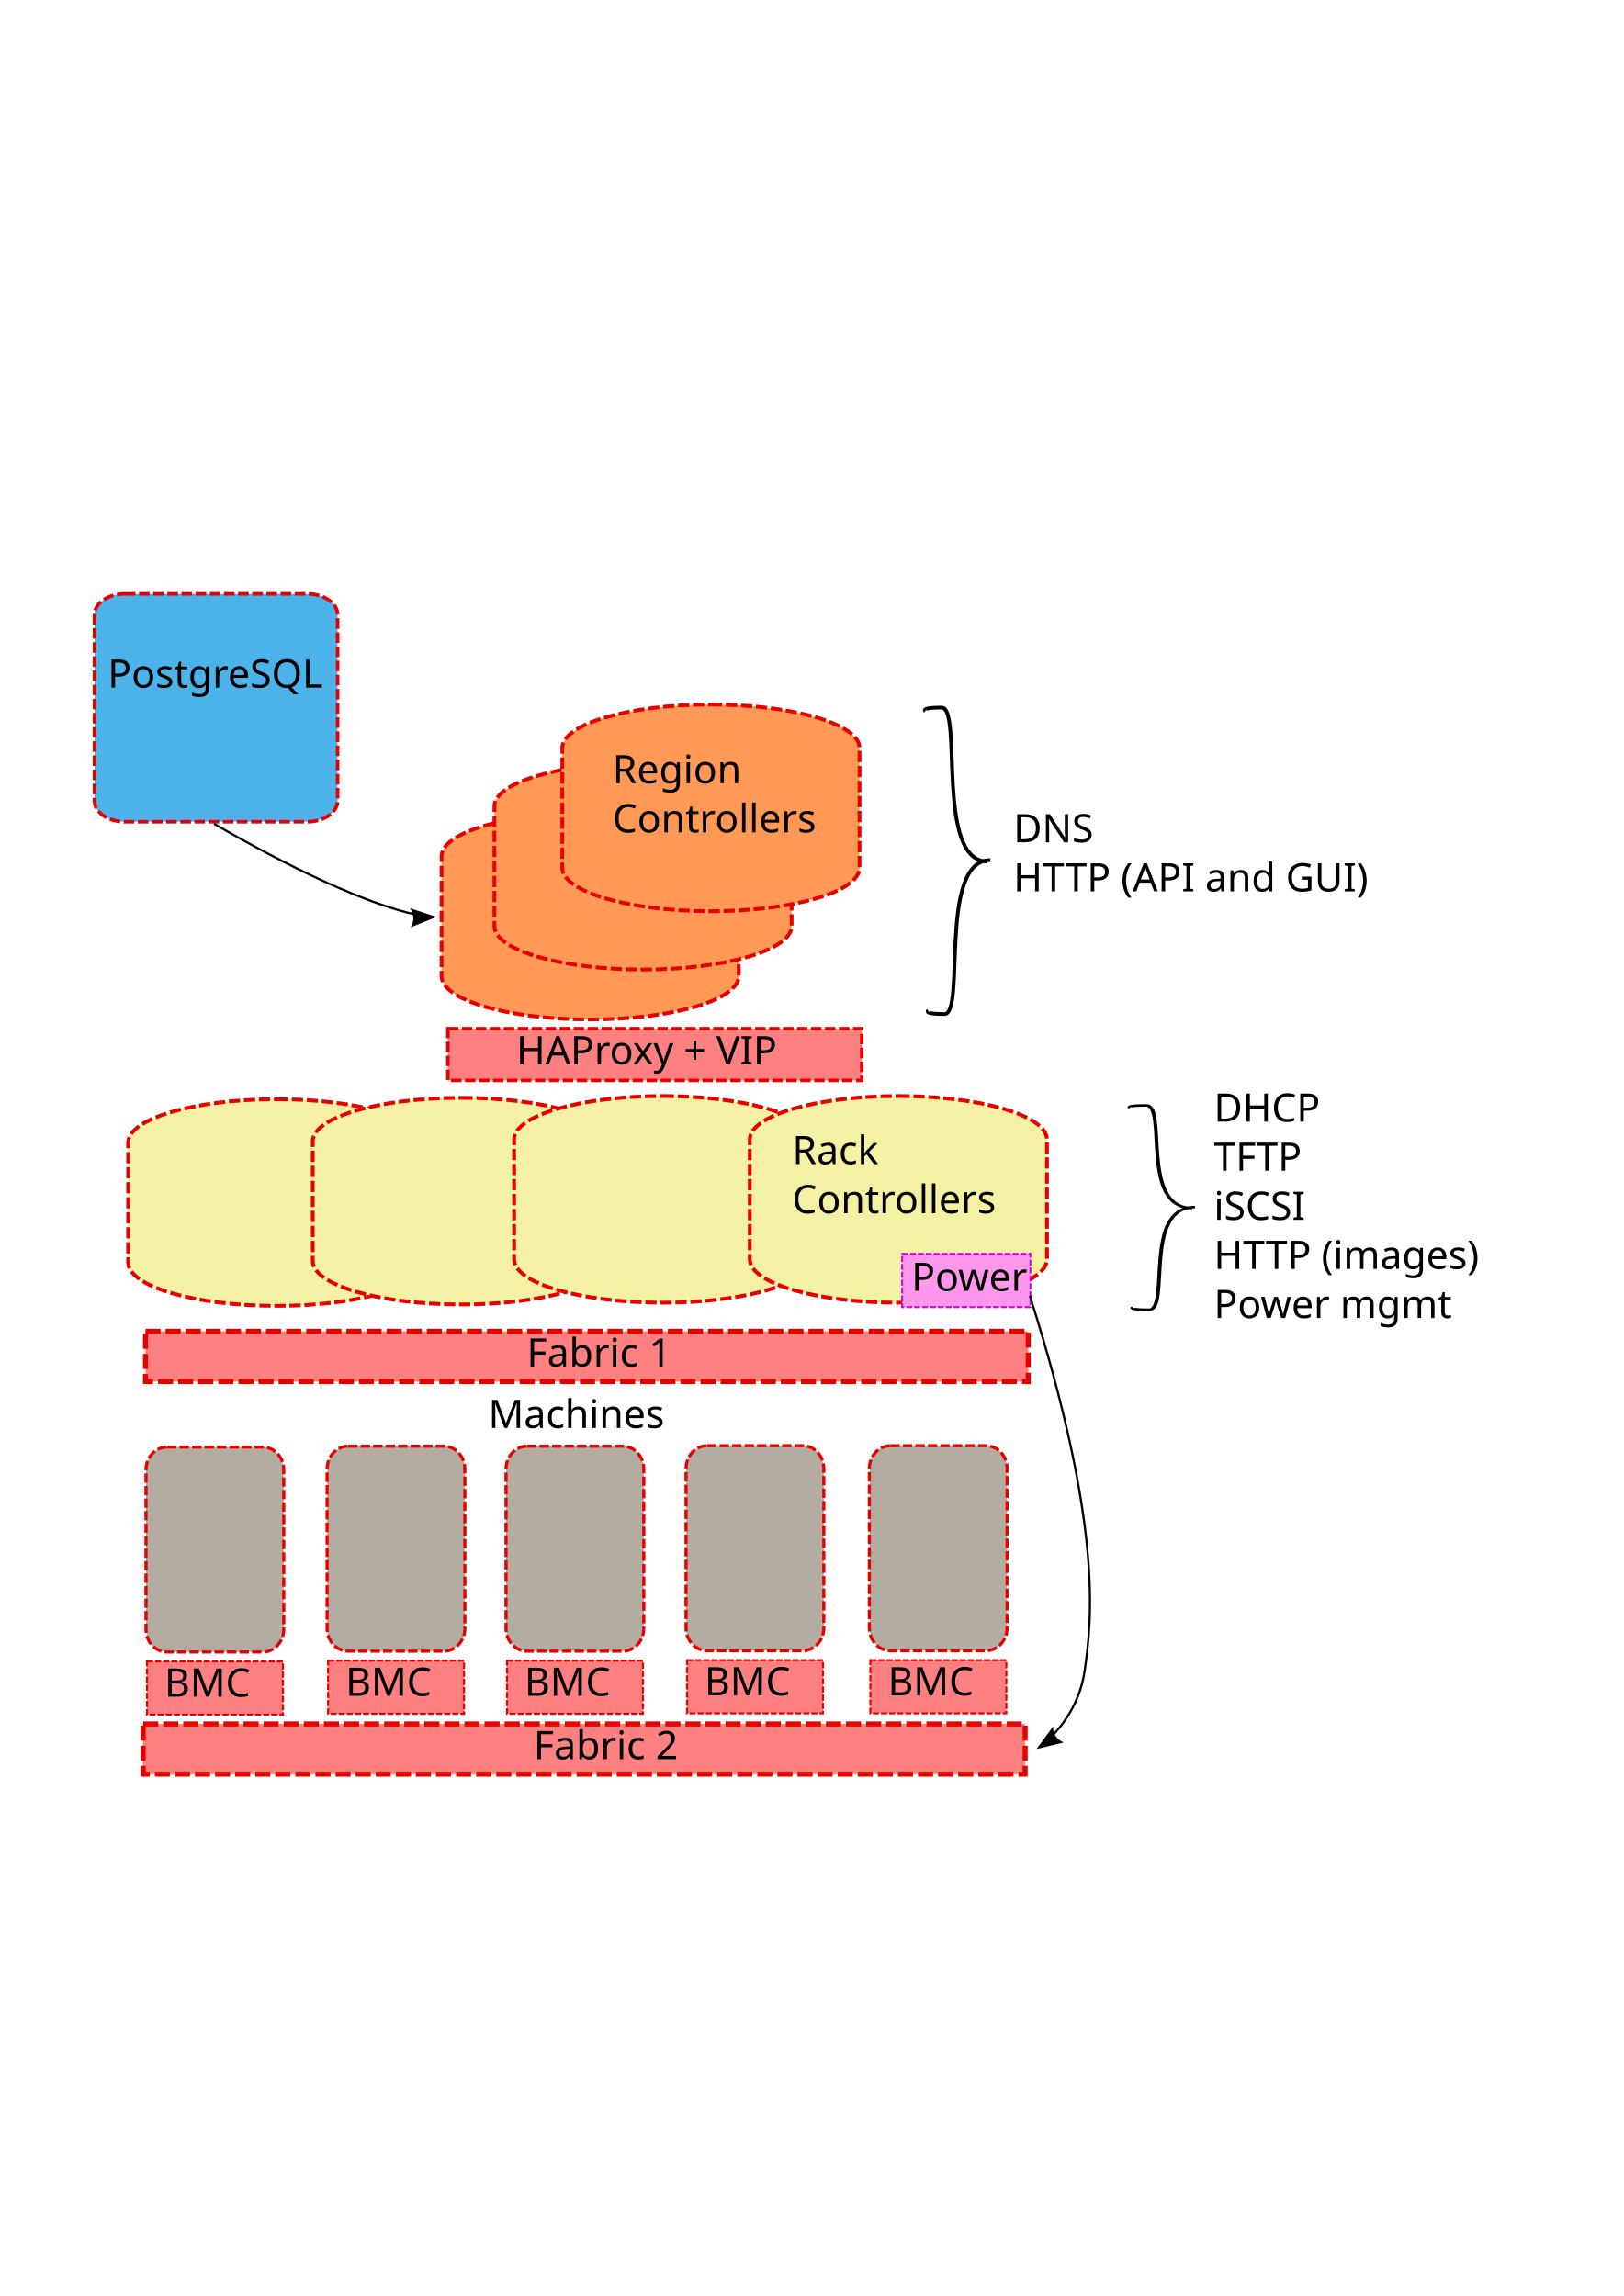
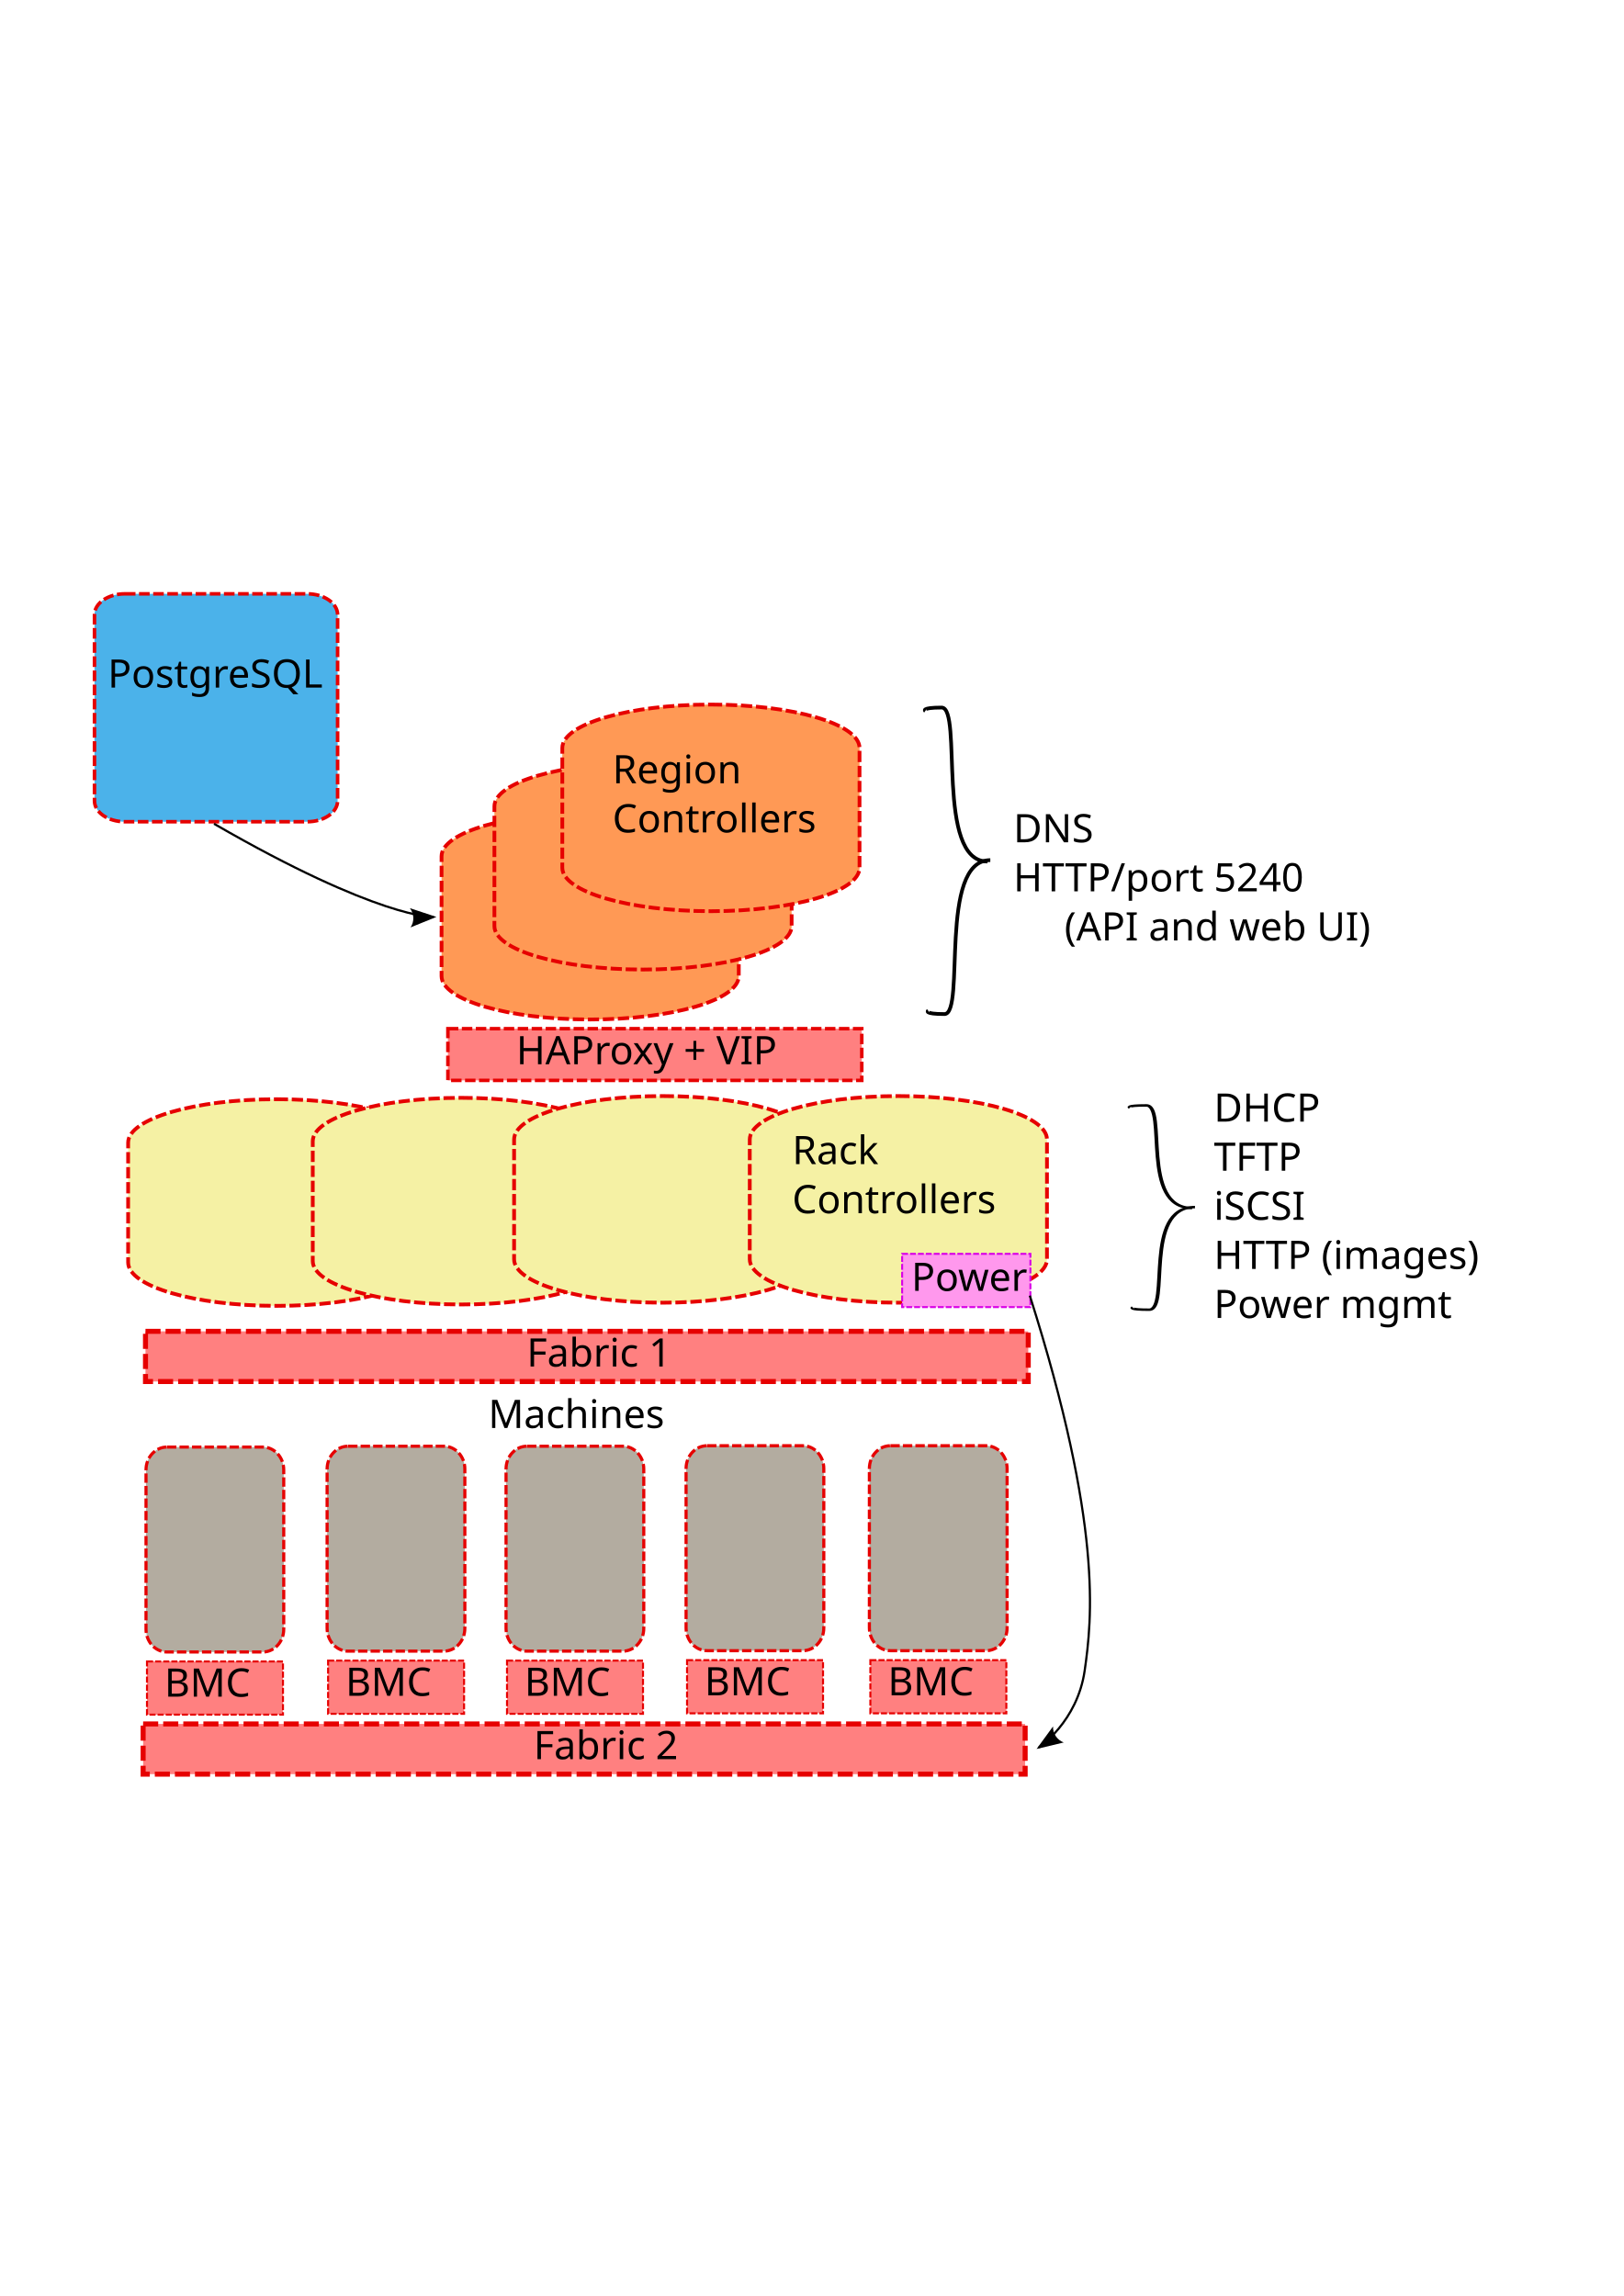
<svg xmlns="http://www.w3.org/2000/svg" width="744.094" height="1052.362" id="svg2" version="1.1">
  <defs id="defs4">
    <marker orient="auto" refY="0.0" refX="0.0" id="Arrow2Lend" style="overflow:visible;">
      <path id="path4822" style="fill-rule:evenodd;stroke-width:0.625;stroke-linejoin:round;" d="M 8.719,4.034 L -2.207,0.016 L 8.719,-4.002 C 6.973,-1.63 6.983,1.616 8.719,4.034 z " transform="scale(1.1) rotate(180) translate(1,0)" />
    </marker>
  </defs>
  <g id="layer1">
    <rect style="fill:#ff9955;fill-opacity:1;stroke:#e60000;stroke-width:1.721;stroke-miterlimit:4;stroke-opacity:1;stroke-dasharray:5.163, 1.721;stroke-dashoffset:0" id="rect2985-9" width="136.207" height="94.716" x="202.349" y="372.562" ry="19.904" rx="68.103" />
    <rect style="fill:#ff9955;fill-opacity:1;stroke:#e60000;stroke-width:1.721;stroke-miterlimit:4;stroke-opacity:1;stroke-dasharray:5.163, 1.721;stroke-dashoffset:0" id="rect2985-9-7" width="136.207" height="94.716" x="226.574" y="349.671" ry="19.904" rx="68.103" />
    <rect style="fill:#ff9955;fill-opacity:1;stroke:#e60000;stroke-width:1.721;stroke-miterlimit:4;stroke-opacity:1;stroke-dasharray:5.163, 1.721;stroke-dashoffset:0" id="rect2985-9-1" width="136.207" height="94.716" x="257.687" y="322.929" ry="19.904" rx="68.103" />
    <text xml:space="preserve" style="font-size:18px;font-style:normal;font-variant:normal;font-weight:normal;font-stretch:normal;line-height:125%;letter-spacing:0px;word-spacing:0px;fill:#000000;fill-opacity:1;stroke:none;font-family:Ubuntu;-inkscape-font-specification:Ubuntu" x="280.678" y="359.014" id="text3852">
      <tspan id="tspan3854" x="280.678" y="359.014">Region</tspan>
      <tspan x="280.678" y="381.514" id="tspan3856">Controllers</tspan>
    </text>
    <rect style="fill:#4bb2ea;fill-opacity:1;stroke:#e60000;stroke-width:1.621;stroke-miterlimit:4;stroke-opacity:1;stroke-dasharray:4.864, 1.621;stroke-dashoffset:0" id="rect3840" width="111.412" height="104.461" x="43.299" y="272.179" rx="13.926" ry="9.565" />
    <text xml:space="preserve" style="font-size:18px;font-style:normal;font-variant:normal;font-weight:normal;font-stretch:normal;line-height:125%;letter-spacing:0px;word-spacing:0px;fill:#000000;fill-opacity:1;stroke:none;font-family:Ubuntu;-inkscape-font-specification:Ubuntu" x="49.368" y="315.152" id="text3858">
      <tspan x="49.368" y="315.152" id="tspan3862">PostgreSQL</tspan>
    </text>
    <rect style="fill:#ff8080;fill-opacity:1;stroke:#e60000;stroke-width:1.6;stroke-miterlimit:4;stroke-opacity:1;stroke-dasharray:4.8, 1.6;stroke-dashoffset:0" id="rect3908" width="189.674" height="23.709" x="205.252" y="471.487" rx="0" ry="5.927" />
    <text xml:space="preserve" style="font-size:18px;font-style:normal;font-variant:normal;font-weight:normal;font-stretch:normal;line-height:125%;letter-spacing:0px;word-spacing:0px;fill:#000000;fill-opacity:1;stroke:none;font-family:Ubuntu;-inkscape-font-specification:Ubuntu" x="236.59" y="487.785" id="text3910">
      <tspan id="tspan3912" x="236.59" y="487.785">HAProxy + VIP</tspan>
    </text>
    <g id="g4054" style="fill:none;stroke-width:1.7;stroke-miterlimit:4;stroke-dasharray:none" transform="translate(-6,0)">
      <path id="path4034" d="m 458.526,394.865 c -24.003,0 -11.251,-70.551 -21.002,-70.551 -9.751,0 -7.501,1.568 -7.501,1.568" style="fill:none;stroke:#000000;stroke-width:1.7;stroke-linecap:butt;stroke-linejoin:miter;stroke-miterlimit:4;stroke-opacity:1;stroke-dasharray:none" />
      <path id="path4034-3" d="m 459.826,394.239 c -24.003,0 -11.251,70.551 -21.002,70.551 -9.751,0 -7.501,-1.568 -7.501,-1.568" style="fill:none;stroke:#000000;stroke-width:1.7;stroke-linecap:butt;stroke-linejoin:miter;stroke-miterlimit:4;stroke-opacity:1;stroke-dasharray:none" />
    </g>
    <text xml:space="preserve" style="font-size:18px;font-style:normal;font-variant:normal;font-weight:normal;font-stretch:normal;line-height:125%;letter-spacing:0px;word-spacing:0px;fill:#000000;fill-opacity:1;stroke:none;font-family:Ubuntu;-inkscape-font-specification:Ubuntu" x="464.409" y="386.054" id="text4058">
      <tspan id="tspan4060" x="464.409" y="386.054">DNS</tspan>
-       <tspan x="464.409" y="408.554" id="tspan4066">HTTP (API and GUI)</tspan>
+       <tspan x="464.409" y="408.554" id="tspan4066">HTTP/port 5240</tspan>
+       <tspan x="464.409" y="431.054" id="tspan5251">     (API and web UI)</tspan>
    </text>
    <g transform="matrix(1,0,0,0.6665902,87.78756,290.4754)" id="g4054-5" style="fill:none;stroke-width:1.7;stroke-miterlimit:4;stroke-dasharray:none">
      <path id="path4034-6" d="m 458.526,394.865 c -24.003,0 -11.251,-70.551 -21.002,-70.551 -9.751,0 -7.501,1.568 -7.501,1.568" style="fill:none;stroke:#000000;stroke-width:1.7;stroke-linecap:butt;stroke-linejoin:miter;stroke-miterlimit:4;stroke-opacity:1;stroke-dasharray:none" />
      <path id="path4034-3-4" d="m 459.826,394.239 c -24.003,0 -11.251,70.551 -21.002,70.551 -9.751,0 -7.501,-1.568 -7.501,-1.568" style="fill:none;stroke:#000000;stroke-width:1.7;stroke-linecap:butt;stroke-linejoin:miter;stroke-miterlimit:4;stroke-opacity:1;stroke-dasharray:none" />
    </g>
    <text xml:space="preserve" style="font-size:18px;font-style:normal;font-variant:normal;font-weight:normal;font-stretch:normal;line-height:125%;letter-spacing:0px;word-spacing:0px;fill:#000000;fill-opacity:1;stroke:none;font-family:Ubuntu;-inkscape-font-specification:Ubuntu" x="556.279" y="514.098" id="text4370">
      <tspan id="tspan4372" x="556.279" y="514.098">DHCP</tspan>
      <tspan x="556.279" y="536.598" id="tspan4376">TFTP</tspan>
      <tspan x="556.279" y="559.098" id="tspan4378">iSCSI</tspan>
      <tspan x="556.279" y="581.598" id="tspan4380">HTTP (images)</tspan>
      <tspan x="556.279" y="604.098" id="tspan4382">Power mgmt</tspan>
      <tspan x="556.279" y="626.598" id="tspan4374" />
    </text>
    <rect style="fill:#ff8080;fill-opacity:1;stroke:#e60000;stroke-width:2.302;stroke-miterlimit:4;stroke-opacity:1;stroke-dasharray:6.905, 2.302;stroke-dashoffset:0" id="rect3908-5" width="404.539" height="23.007" x="66.676" y="610.209" rx="0" ry="5.752" />
    <text xml:space="preserve" style="font-size:18px;font-style:normal;font-variant:normal;font-weight:normal;font-stretch:normal;line-height:125%;letter-spacing:0px;word-spacing:0px;fill:#000000;fill-opacity:1;stroke:none;font-family:Ubuntu;-inkscape-font-specification:Ubuntu" x="241.39" y="626.339" id="text4404">
      <tspan id="tspan4406" x="241.39" y="626.339">Fabric 1</tspan>
    </text>
    <rect style="fill:#b3aca0;fill-opacity:1;stroke:#e60000;stroke-width:1.433;stroke-miterlimit:4;stroke-opacity:1;stroke-dasharray:4.3, 1.433;stroke-dashoffset:0" id="rect4414" width="63.117" height="93.939" x="66.911" y="663.25" rx="9.624" ry="10.444" />
    <rect style="fill:#ff8080;fill-opacity:1;stroke:#e60000;stroke-width:0.93;stroke-miterlimit:4;stroke-opacity:1;stroke-dasharray:2.79, 0.93;stroke-dashoffset:0" id="rect3908-6" width="62.314" height="24.379" x="67.361" y="761.523" rx="0" ry="6.095" />
    <text xml:space="preserve" style="font-size:18px;font-style:normal;font-variant:normal;font-weight:normal;font-stretch:normal;line-height:125%;letter-spacing:0px;word-spacing:0px;fill:#000000;fill-opacity:1;stroke:none;font-family:Ubuntu;-inkscape-font-specification:Ubuntu" x="75.353" y="777.641" id="text4434">
      <tspan id="tspan4436" x="75.353" y="777.641">BMC</tspan>
    </text>
    <rect style="fill:#ff8080;fill-opacity:1;stroke:#e60000;stroke-width:2.301;stroke-miterlimit:4;stroke-opacity:1;stroke-dasharray:6.903, 2.301;stroke-dashoffset:0" id="rect3908-5-6" width="404.202" height="23.008" x="65.593" y="790.165" rx="0" ry="5.752" />
    <text xml:space="preserve" style="font-size:18px;font-style:normal;font-variant:normal;font-weight:normal;font-stretch:normal;line-height:125%;letter-spacing:0px;word-spacing:0px;fill:#000000;fill-opacity:1;stroke:none;font-family:Ubuntu;-inkscape-font-specification:Ubuntu" x="244.545" y="806.295" id="text4404-8">
      <tspan id="tspan4406-1" x="244.545" y="806.295">Fabric 2</tspan>
    </text>
    <rect style="fill:#b3aca0;fill-opacity:1;stroke:#e60000;stroke-width:1.433;stroke-miterlimit:4;stroke-opacity:1;stroke-dasharray:4.3, 1.433;stroke-dashoffset:0" id="rect4414-7" width="63.117" height="93.939" x="149.904" y="662.862" rx="9.624" ry="10.444" />
    <rect style="fill:#ff8080;fill-opacity:1;stroke:#e60000;stroke-width:0.93;stroke-miterlimit:4;stroke-opacity:1;stroke-dasharray:2.79, 0.93;stroke-dashoffset:0" id="rect3908-6-4" width="62.314" height="24.379" x="150.354" y="761.135" rx="0" ry="6.095" />
    <text xml:space="preserve" style="font-size:18px;font-style:normal;font-variant:normal;font-weight:normal;font-stretch:normal;line-height:125%;letter-spacing:0px;word-spacing:0px;fill:#000000;fill-opacity:1;stroke:none;font-family:Ubuntu;-inkscape-font-specification:Ubuntu" x="158.346" y="777.254" id="text4434-8">
      <tspan id="tspan4436-3" x="158.346" y="777.254">BMC</tspan>
    </text>
    <rect style="fill:#b3aca0;fill-opacity:1;stroke:#e60000;stroke-width:1.433;stroke-miterlimit:4;stroke-opacity:1;stroke-dasharray:4.3, 1.433;stroke-dashoffset:0" id="rect4414-6" width="63.117" height="93.939" x="231.904" y="662.862" rx="9.624" ry="10.444" />
    <rect style="fill:#ff8080;fill-opacity:1;stroke:#e60000;stroke-width:0.93;stroke-miterlimit:4;stroke-opacity:1;stroke-dasharray:2.79, 0.93;stroke-dashoffset:0" id="rect3908-6-49" width="62.314" height="24.379" x="232.354" y="761.135" rx="0" ry="6.095" />
    <text xml:space="preserve" style="font-size:18px;font-style:normal;font-variant:normal;font-weight:normal;font-stretch:normal;line-height:125%;letter-spacing:0px;word-spacing:0px;fill:#000000;fill-opacity:1;stroke:none;font-family:Ubuntu;-inkscape-font-specification:Ubuntu" x="240.346" y="777.254" id="text4434-0">
      <tspan id="tspan4436-1" x="240.346" y="777.254">BMC</tspan>
    </text>
    <rect style="fill:#b3aca0;fill-opacity:1;stroke:#e60000;stroke-width:1.433;stroke-miterlimit:4;stroke-opacity:1;stroke-dasharray:4.3, 1.433;stroke-dashoffset:0" id="rect4414-6-5" width="63.117" height="93.939" x="398.407" y="662.644" rx="9.624" ry="10.444" />
    <rect style="fill:#ff8080;fill-opacity:1;stroke:#e60000;stroke-width:0.93;stroke-miterlimit:4;stroke-opacity:1;stroke-dasharray:2.79, 0.93;stroke-dashoffset:0" id="rect3908-6-49-9" width="62.314" height="24.379" x="398.857" y="760.917" rx="0" ry="6.095" />
    <text xml:space="preserve" style="font-size:18px;font-style:normal;font-variant:normal;font-weight:normal;font-stretch:normal;line-height:125%;letter-spacing:0px;word-spacing:0px;fill:#000000;fill-opacity:1;stroke:none;font-family:Ubuntu;-inkscape-font-specification:Ubuntu" x="406.849" y="777.036" id="text4434-0-9">
      <tspan id="tspan4436-1-2" x="406.849" y="777.036">BMC</tspan>
    </text>
    <rect style="fill:#b3aca0;fill-opacity:1;stroke:#e60000;stroke-width:1.433;stroke-miterlimit:4;stroke-opacity:1;stroke-dasharray:4.3, 1.433;stroke-dashoffset:0" id="rect4414-6-1" width="63.117" height="93.939" x="314.407" y="662.644" rx="9.624" ry="10.444" />
    <rect style="fill:#ff8080;fill-opacity:1;stroke:#e60000;stroke-width:0.93;stroke-miterlimit:4;stroke-opacity:1;stroke-dasharray:2.79, 0.93;stroke-dashoffset:0" id="rect3908-6-49-6" width="62.314" height="24.379" x="314.857" y="760.917" rx="0" ry="6.095" />
    <text xml:space="preserve" style="font-size:18px;font-style:normal;font-variant:normal;font-weight:normal;font-stretch:normal;line-height:125%;letter-spacing:0px;word-spacing:0px;fill:#000000;fill-opacity:1;stroke:none;font-family:Ubuntu;-inkscape-font-specification:Ubuntu" x="322.849" y="777.036" id="text4434-0-4">
      <tspan id="tspan4436-1-6" x="322.849" y="777.036">BMC</tspan>
    </text>
    <text xml:space="preserve" style="font-size:18px;font-style:normal;font-variant:normal;font-weight:normal;font-stretch:normal;line-height:125%;letter-spacing:0px;word-spacing:0px;fill:#000000;fill-opacity:1;stroke:none;font-family:Ubuntu;-inkscape-font-specification:Ubuntu" x="223.754" y="654.499" id="text4566">
      <tspan id="tspan4568" x="223.754" y="654.499">Machines</tspan>
    </text>
    <rect style="fill:#f5f1a4;fill-opacity:1;stroke:#e60000;stroke-width:1.721;stroke-miterlimit:4;stroke-opacity:1;stroke-dasharray:5.163, 1.721;stroke-dashoffset:0" id="rect2985-9-1-2" width="136.207" height="94.716" x="58.72" y="503.816" ry="19.904" rx="68.103" />
    <rect style="fill:#f5f1a4;fill-opacity:1;stroke:#e60000;stroke-width:1.721;stroke-miterlimit:4;stroke-opacity:1;stroke-dasharray:5.163, 1.721;stroke-dashoffset:0" id="rect2985-9-1-2-2" width="136.207" height="94.716" x="143.33" y="503.184" ry="19.904" rx="68.103" />
    <rect style="fill:#f5f1a4;fill-opacity:1;stroke:#e60000;stroke-width:1.721;stroke-miterlimit:4;stroke-opacity:1;stroke-dasharray:5.163, 1.721;stroke-dashoffset:0" id="rect2985-9-1-2-1" width="136.207" height="94.716" x="235.592" y="502.369" ry="19.904" rx="68.103" />
    <rect style="fill:#f5f1a4;fill-opacity:1;stroke:#e60000;stroke-width:1.721;stroke-miterlimit:4;stroke-opacity:1;stroke-dasharray:5.163, 1.721;stroke-dashoffset:0" id="rect2985-9-1-2-28" width="136.207" height="94.716" x="343.592" y="502.369" ry="19.904" rx="68.103" />
    <text xml:space="preserve" style="font-size:18px;font-style:normal;font-variant:normal;font-weight:normal;font-stretch:normal;line-height:125%;letter-spacing:0px;word-spacing:0px;fill:#000000;fill-opacity:1;stroke:none;font-family:Ubuntu;-inkscape-font-specification:Ubuntu" x="363.049" y="533.575" id="text4755">
      <tspan id="tspan4757" x="363.049" y="533.575">Rack</tspan>
      <tspan x="363.049" y="556.075" id="tspan4759">Controllers</tspan>
    </text>
    <rect style="fill:#ff98ed;fill-opacity:1;stroke:#d800e6;stroke-width:0.904;stroke-miterlimit:4;stroke-opacity:1;stroke-dasharray:2.711, 0.904;stroke-dashoffset:0" id="rect3908-9" width="58.784" height="24.405" x="413.42" y="574.695" rx="0" ry="6.101" />
    <text xml:space="preserve" style="font-size:18px;font-style:normal;font-variant:normal;font-weight:normal;font-stretch:normal;line-height:125%;letter-spacing:0px;word-spacing:0px;fill:#000000;fill-opacity:1;stroke:none;font-family:Ubuntu;-inkscape-font-specification:Ubuntu" x="417.653" y="591.662" id="text4785">
      <tspan id="tspan4787" x="417.653" y="591.662">Power</tspan>
    </text>
    <path style="fill:none;stroke:#000000;stroke-width:1px;stroke-linecap:butt;stroke-linejoin:miter;stroke-opacity:1;marker-end:url(#Arrow2Lend)" d="m 471.933,593.841 c 33.53,105.619 28.5,148.37 25.147,171.841 -3.353,23.471 -20.956,35.206 -20.956,35.206" id="path4793" />
    <path style="fill:none;stroke:#000000;stroke-width:1px;stroke-linecap:butt;stroke-linejoin:miter;stroke-opacity:1;marker-end:url(#Arrow2Lend)" d="m 98.075,377.574 c 75.442,43.589 100.59,42.751 100.59,42.751" id="path5795" />
  </g>
</svg>
